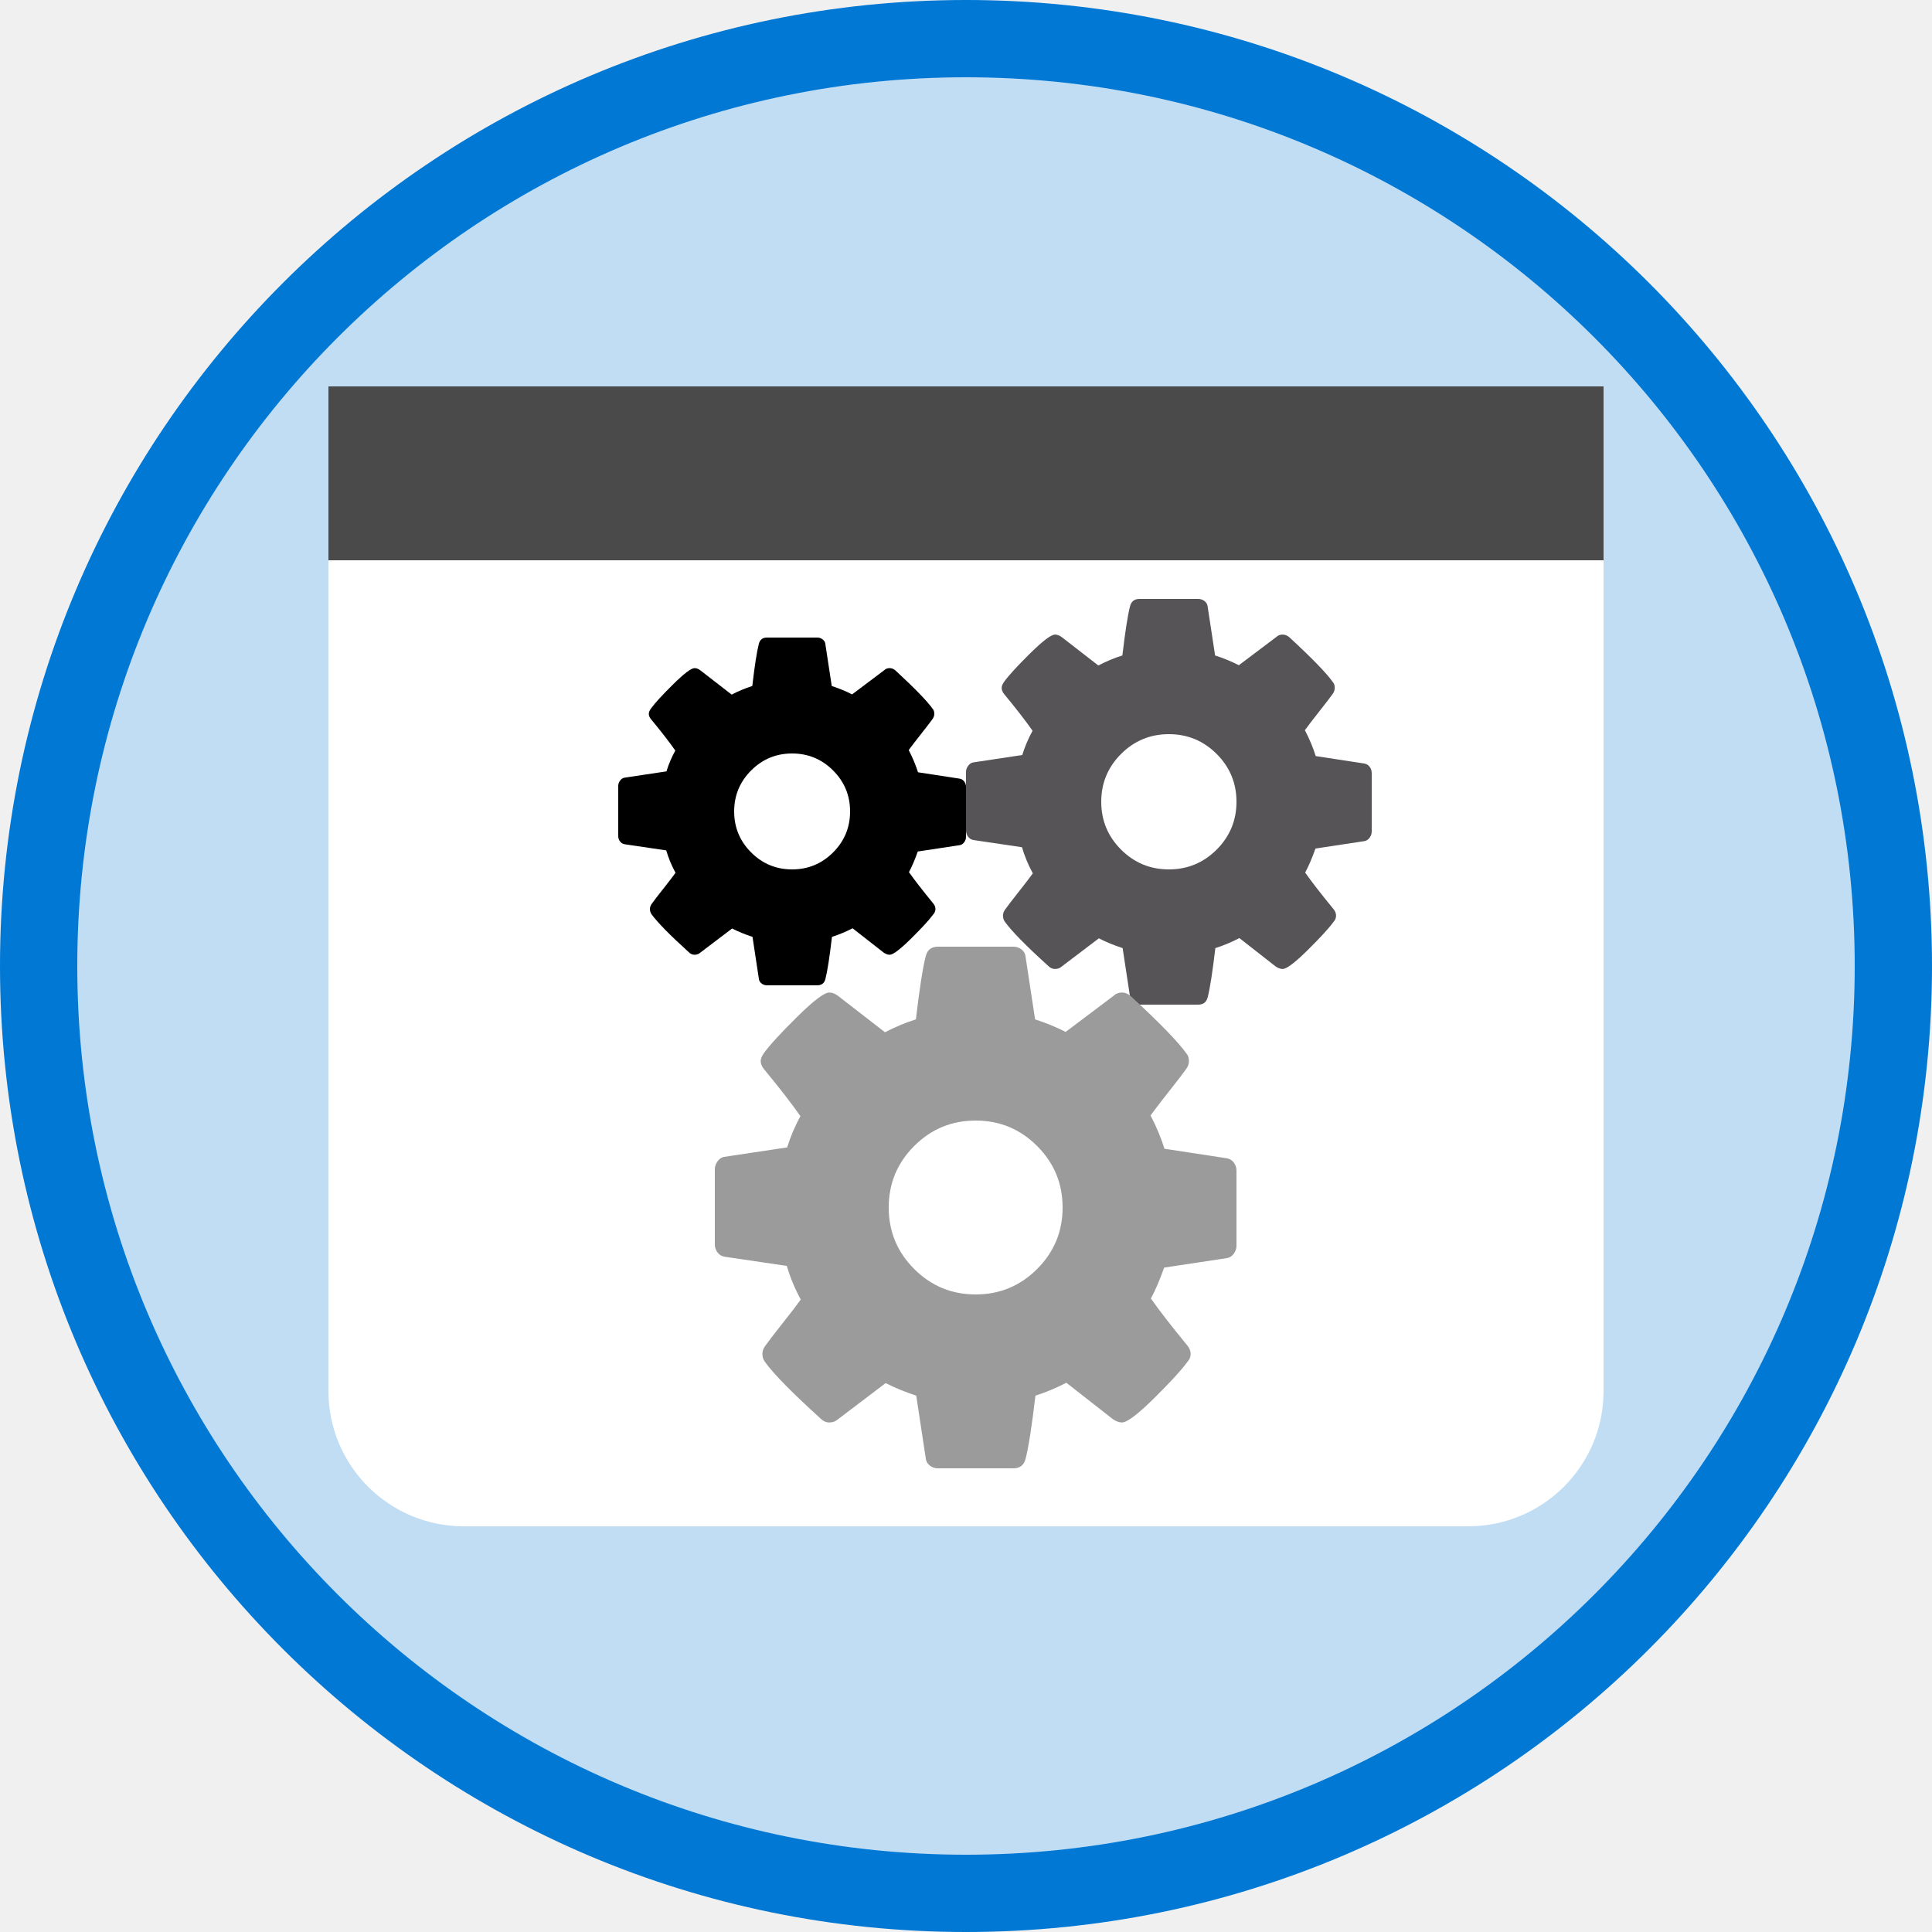
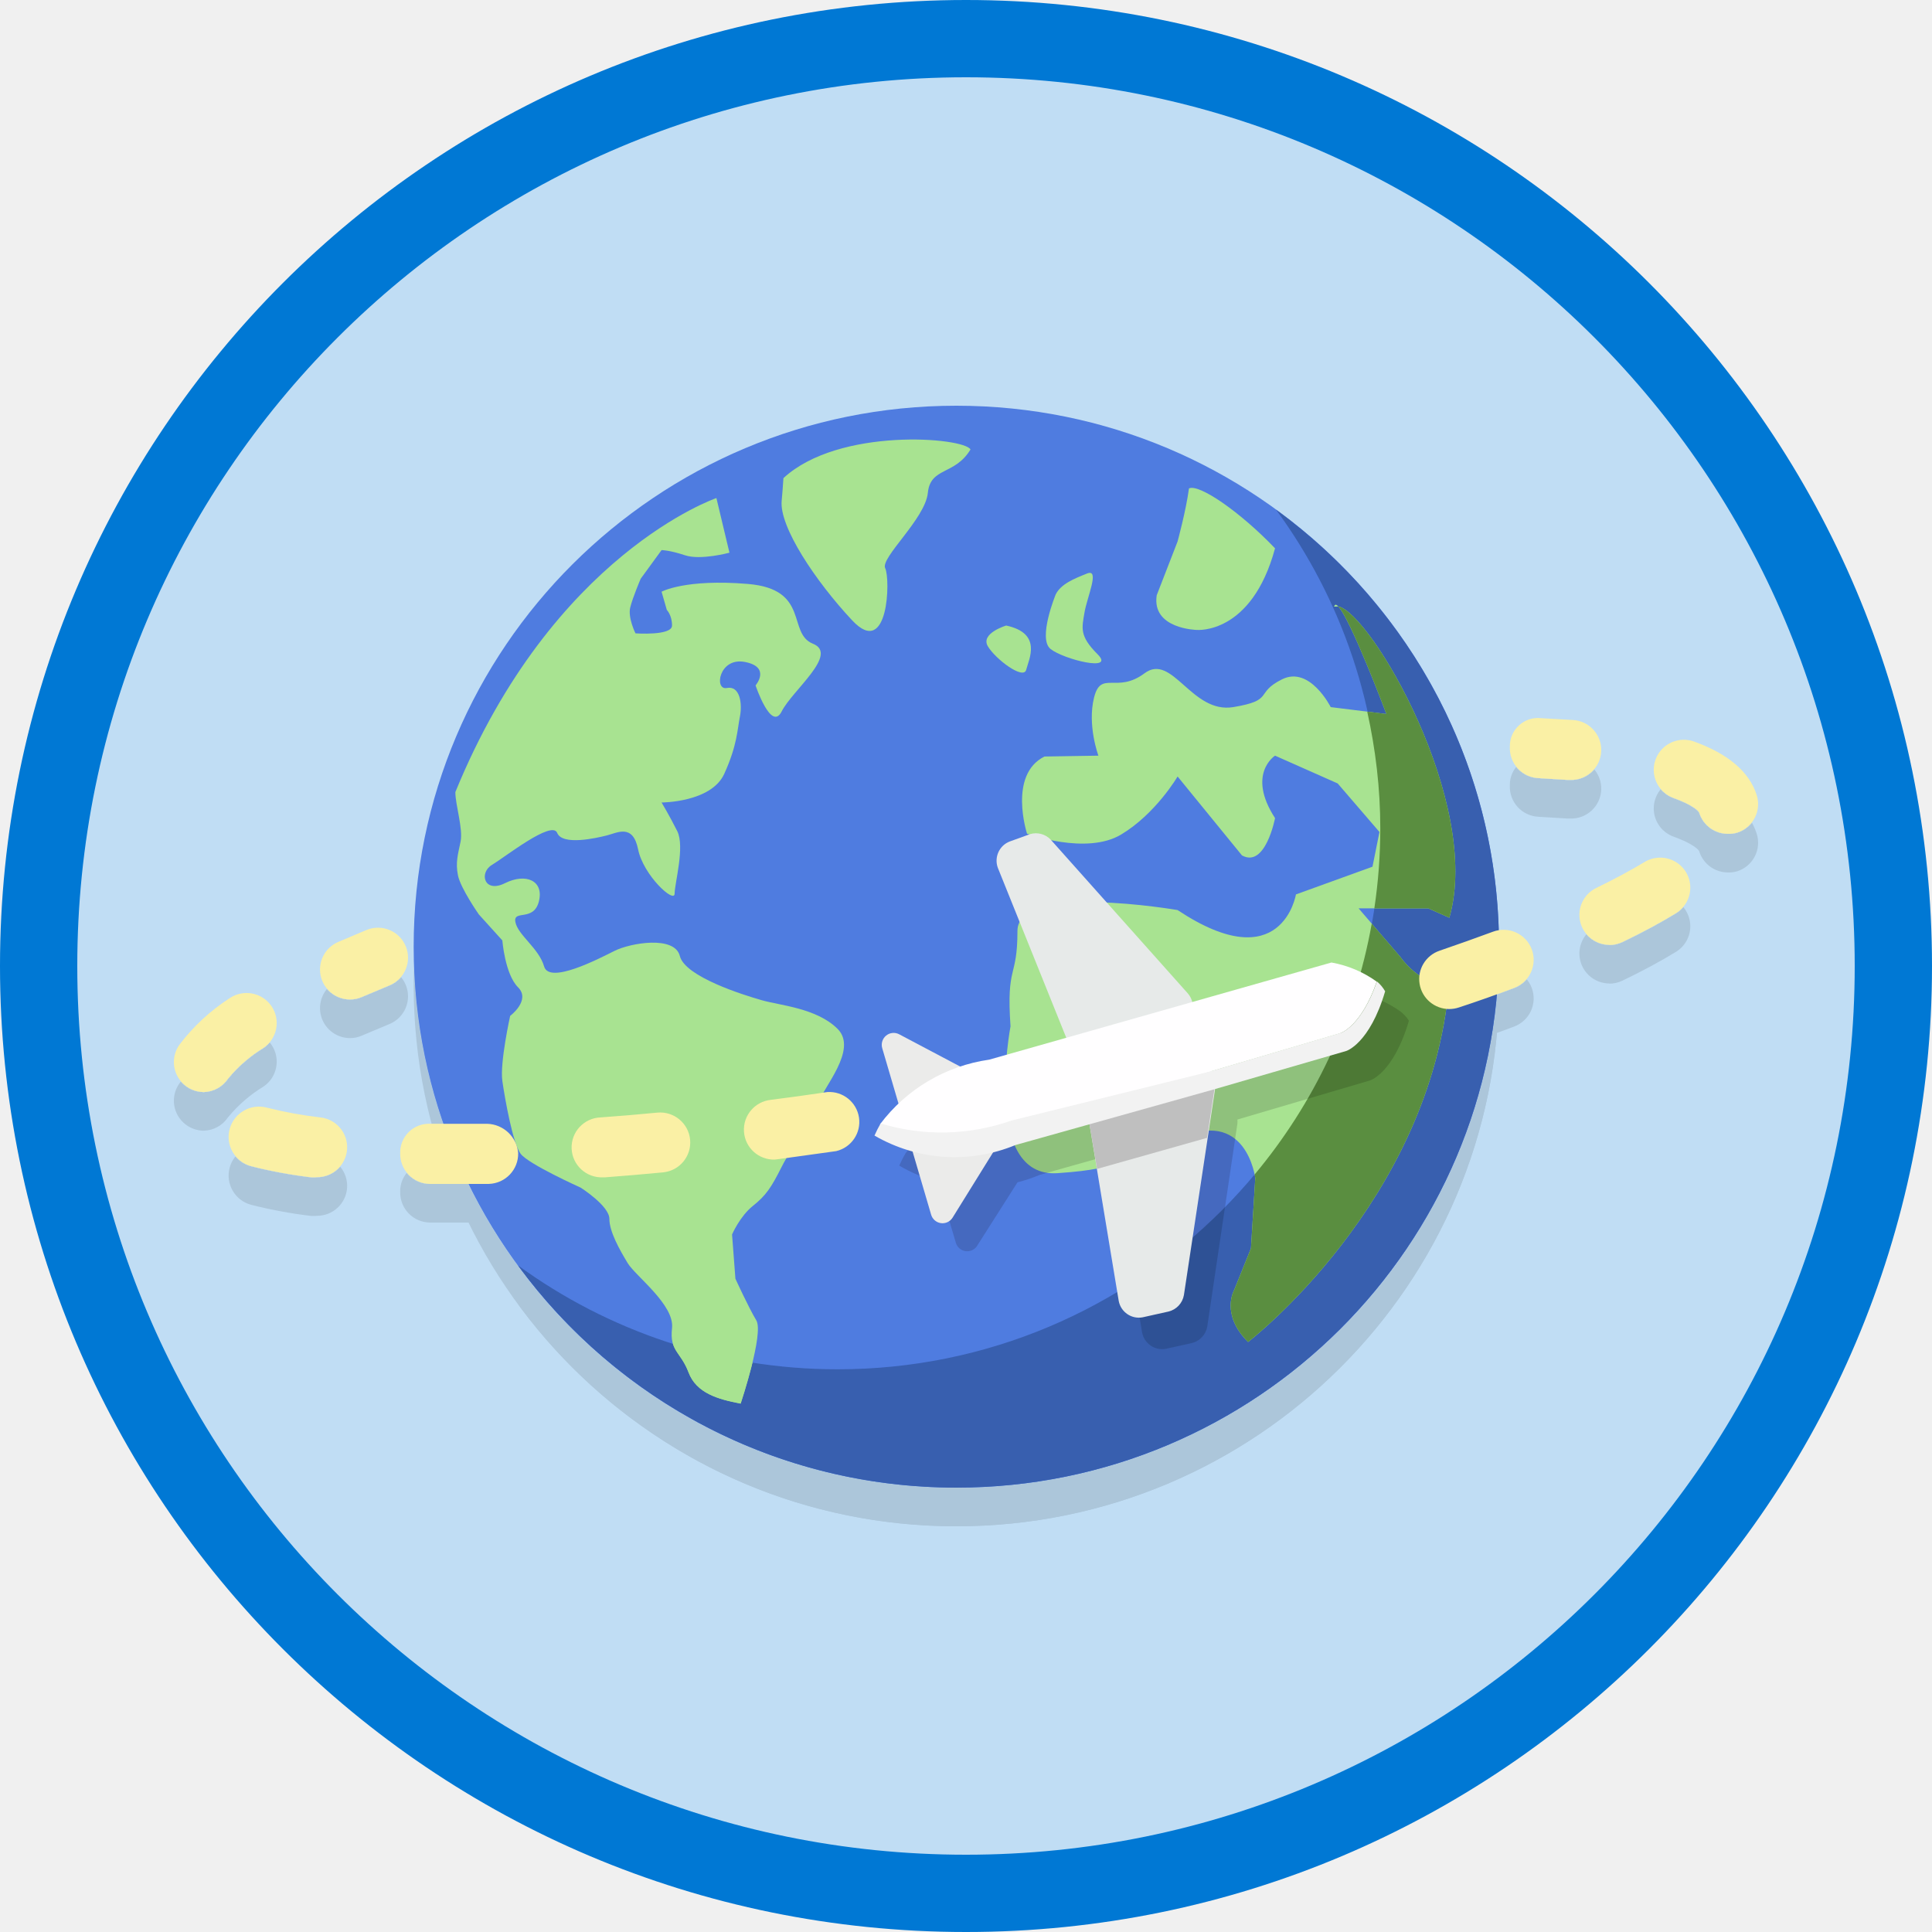
<svg xmlns="http://www.w3.org/2000/svg" width="100px" height="100px" viewBox="0 0 100 100" version="1.1">
-   <g id="Page-1" stroke="none" stroke-width="1" fill="none" fill-rule="evenodd">
-     <g id="tour-azure-portal" transform="translate(2, 2)">
-       <rect id="BG" fill="#C0DDF4" x="0" y="0" width="96" height="96" rx="48" />
-       <g id="Azure-Border" stroke="#0078D4" stroke-width="4">
-         <rect id="Rectangle" x="0" y="0" width="96" height="96" rx="48" />
-       </g>
-       <rect id="Rectangle" fill="#FFFFFF" x="15" y="18" width="66" height="59" rx="7" />
-       <rect id="Rectangle" fill="#4A4A4A" x="15" y="18" width="66" height="9" />
-       <g id="gear" transform="translate(39, 40) scale(-1, 1) rotate(-180) translate(-39, -40) translate(30, 31)" fill="#000000" fill-rule="nonzero">
-         <path d="M12,9 C12,9.828 11.707,10.535 11.121,11.121 C10.535,11.707 9.828,12 9,12 C8.172,12 7.465,11.707 6.879,11.121 C6.293,10.535 6,9.828 6,9 C6,8.172 6.293,7.465 6.879,6.879 C7.465,6.293 8.172,6 9,6 C9.828,6 10.535,6.293 11.121,6.879 C11.707,7.465 12,8.172 12,9 Z M18,10.277 L18,7.676 C18,7.582 17.969,7.492 17.906,7.406 C17.844,7.32 17.766,7.27 17.672,7.254 L15.504,6.926 C15.355,6.504 15.203,6.148 15.047,5.859 C15.32,5.469 15.738,4.93 16.301,4.242 C16.379,4.148 16.418,4.051 16.418,3.949 C16.418,3.848 16.383,3.758 16.312,3.68 C16.102,3.391 15.715,2.969 15.152,2.414 C14.59,1.859 14.223,1.582 14.051,1.582 C13.957,1.582 13.855,1.617 13.746,1.688 L12.129,2.953 C11.785,2.773 11.43,2.625 11.062,2.508 C10.938,1.445 10.824,0.719 10.723,0.328 C10.668,0.109 10.527,0 10.301,0 L7.699,0 C7.59,0 7.494,0.033 7.412,0.1 C7.33,0.166 7.285,0.25 7.277,0.352 L6.949,2.508 C6.566,2.633 6.215,2.777 5.895,2.941 L4.242,1.688 C4.164,1.617 4.066,1.582 3.949,1.582 C3.84,1.582 3.742,1.625 3.656,1.711 C2.672,2.602 2.027,3.258 1.723,3.68 C1.668,3.758 1.641,3.848 1.641,3.949 C1.641,4.043 1.672,4.133 1.734,4.219 C1.852,4.383 2.051,4.643 2.332,4.998 C2.613,5.354 2.824,5.629 2.965,5.824 C2.754,6.215 2.594,6.602 2.484,6.984 L0.34,7.301 C0.238,7.316 0.156,7.365 0.094,7.447 C0.031,7.529 0,7.621 0,7.723 L0,10.324 C0,10.418 0.031,10.508 0.094,10.594 C0.156,10.68 0.23,10.73 0.316,10.746 L2.496,11.074 C2.605,11.434 2.758,11.793 2.953,12.152 C2.641,12.598 2.223,13.137 1.699,13.77 C1.621,13.863 1.582,13.957 1.582,14.051 C1.582,14.129 1.617,14.219 1.688,14.32 C1.891,14.602 2.275,15.021 2.842,15.58 C3.408,16.139 3.777,16.418 3.949,16.418 C4.051,16.418 4.152,16.379 4.254,16.301 L5.871,15.047 C6.215,15.227 6.57,15.375 6.938,15.492 C7.062,16.555 7.176,17.281 7.277,17.672 C7.332,17.891 7.473,18 7.699,18 L10.301,18 C10.41,18 10.506,17.967 10.588,17.9 C10.67,17.834 10.715,17.75 10.723,17.648 L11.051,15.492 C11.434,15.367 11.785,15.223 12.105,15.059 L13.77,16.312 C13.84,16.383 13.934,16.418 14.051,16.418 C14.152,16.418 14.25,16.379 14.344,16.301 C15.352,15.371 15.996,14.707 16.277,14.309 C16.332,14.246 16.359,14.16 16.359,14.051 C16.359,13.957 16.328,13.867 16.266,13.781 C16.148,13.617 15.949,13.357 15.668,13.002 C15.387,12.646 15.176,12.371 15.035,12.176 C15.238,11.785 15.398,11.402 15.516,11.027 L17.66,10.699 C17.762,10.684 17.844,10.635 17.906,10.553 C17.969,10.471 18,10.379 18,10.277 Z" id="path3029" />
-       </g>
-       <g id="gear" transform="translate(58.5, 39.5) scale(-1, 1) rotate(-180) translate(-58.5, -39.5) translate(48, 29)" fill="#565456" fill-rule="nonzero">
-         <path d="M14,10.5 C14,11.466 13.658,12.291 12.975,12.975 C12.291,13.658 11.466,14 10.5,14 C9.534,14 8.709,13.658 8.025,12.975 C7.342,12.291 7,11.466 7,10.5 C7,9.534 7.342,8.709 8.025,8.025 C8.709,7.342 9.534,7 10.5,7 C11.466,7 12.291,7.342 12.975,8.025 C13.658,8.709 14,9.534 14,10.5 Z M21,11.99 L21,8.955 C21,8.846 20.964,8.741 20.891,8.641 C20.818,8.54 20.727,8.481 20.617,8.463 L18.088,8.08 C17.915,7.588 17.737,7.173 17.555,6.836 C17.874,6.38 18.361,5.751 19.018,4.949 C19.109,4.84 19.154,4.726 19.154,4.607 C19.154,4.489 19.113,4.384 19.031,4.293 C18.785,3.956 18.334,3.464 17.678,2.816 C17.021,2.169 16.593,1.846 16.393,1.846 C16.283,1.846 16.165,1.887 16.037,1.969 L14.15,3.445 C13.749,3.236 13.335,3.062 12.906,2.926 C12.76,1.686 12.628,0.839 12.51,0.383 C12.446,0.128 12.282,0 12.018,0 L8.982,0 C8.855,0 8.743,0.039 8.647,0.116 C8.552,0.194 8.499,0.292 8.49,0.41 L8.107,2.926 C7.661,3.072 7.251,3.24 6.877,3.432 L4.949,1.969 C4.858,1.887 4.744,1.846 4.607,1.846 C4.48,1.846 4.366,1.896 4.266,1.996 C3.117,3.035 2.365,3.801 2.01,4.293 C1.946,4.384 1.914,4.489 1.914,4.607 C1.914,4.717 1.951,4.822 2.023,4.922 C2.16,5.113 2.393,5.416 2.721,5.831 C3.049,6.246 3.295,6.567 3.459,6.795 C3.213,7.251 3.026,7.702 2.898,8.148 L0.396,8.518 C0.278,8.536 0.182,8.593 0.109,8.688 C0.036,8.784 0,8.891 0,9.01 L0,12.045 C0,12.154 0.036,12.259 0.109,12.359 C0.182,12.46 0.269,12.519 0.369,12.537 L2.912,12.92 C3.04,13.339 3.217,13.758 3.445,14.178 C3.081,14.697 2.593,15.326 1.982,16.064 C1.891,16.174 1.846,16.283 1.846,16.393 C1.846,16.484 1.887,16.589 1.969,16.707 C2.206,17.035 2.655,17.525 3.315,18.177 C3.976,18.828 4.407,19.154 4.607,19.154 C4.726,19.154 4.844,19.109 4.963,19.018 L6.85,17.555 C7.251,17.764 7.665,17.938 8.094,18.074 C8.24,19.314 8.372,20.161 8.49,20.617 C8.554,20.872 8.718,21 8.982,21 L12.018,21 C12.145,21 12.257,20.961 12.353,20.884 C12.448,20.806 12.501,20.708 12.51,20.59 L12.893,18.074 C13.339,17.928 13.749,17.76 14.123,17.568 L16.064,19.031 C16.146,19.113 16.256,19.154 16.393,19.154 C16.511,19.154 16.625,19.109 16.734,19.018 C17.91,17.933 18.662,17.158 18.99,16.693 C19.054,16.62 19.086,16.52 19.086,16.393 C19.086,16.283 19.049,16.178 18.977,16.078 C18.84,15.887 18.607,15.584 18.279,15.169 C17.951,14.754 17.705,14.433 17.541,14.205 C17.778,13.749 17.965,13.303 18.102,12.865 L20.604,12.482 C20.722,12.464 20.818,12.407 20.891,12.312 C20.964,12.216 21,12.109 21,11.99 Z" id="path3029" />
-       </g>
-       <g id="gear" transform="translate(48.5, 60.5) scale(-1, 1) rotate(-180) translate(-48.5, -60.5) translate(35, 47)" fill="#9B9B9B" fill-rule="nonzero">
-         <path d="M18,13.5 C18,14.742 17.561,15.803 16.682,16.682 C15.803,17.561 14.742,18 13.5,18 C12.258,18 11.197,17.561 10.318,16.682 C9.439,15.803 9,14.742 9,13.5 C9,12.258 9.439,11.197 10.318,10.318 C11.197,9.439 12.258,9 13.5,9 C14.742,9 15.803,9.439 16.682,10.318 C17.561,11.197 18,12.258 18,13.5 Z M27,15.416 L27,11.514 C27,11.373 26.953,11.238 26.859,11.109 C26.766,10.98 26.648,10.904 26.508,10.881 L23.256,10.389 C23.033,9.756 22.805,9.223 22.57,8.789 C22.98,8.203 23.607,7.395 24.451,6.363 C24.568,6.223 24.627,6.076 24.627,5.924 C24.627,5.771 24.574,5.637 24.469,5.52 C24.152,5.086 23.572,4.453 22.729,3.621 C21.885,2.789 21.334,2.373 21.076,2.373 C20.936,2.373 20.783,2.426 20.619,2.531 L18.193,4.43 C17.678,4.16 17.145,3.938 16.594,3.762 C16.406,2.168 16.236,1.078 16.084,0.492 C16.002,0.164 15.791,0 15.451,0 L11.549,0 C11.385,0 11.241,0.05 11.118,0.149 C10.995,0.249 10.928,0.375 10.916,0.527 L10.424,3.762 C9.85,3.949 9.322,4.166 8.842,4.412 L6.363,2.531 C6.246,2.426 6.1,2.373 5.924,2.373 C5.76,2.373 5.613,2.438 5.484,2.566 C4.008,3.902 3.041,4.887 2.584,5.52 C2.502,5.637 2.461,5.771 2.461,5.924 C2.461,6.064 2.508,6.199 2.602,6.328 C2.777,6.574 3.076,6.964 3.498,7.497 C3.92,8.03 4.236,8.443 4.447,8.736 C4.131,9.322 3.891,9.902 3.727,10.477 L0.51,10.951 C0.357,10.975 0.234,11.048 0.141,11.171 C0.047,11.294 0,11.432 0,11.584 L0,15.486 C0,15.627 0.047,15.762 0.141,15.891 C0.234,16.02 0.346,16.096 0.475,16.119 L3.744,16.611 C3.908,17.15 4.137,17.689 4.43,18.229 C3.961,18.896 3.334,19.705 2.549,20.654 C2.432,20.795 2.373,20.936 2.373,21.076 C2.373,21.193 2.426,21.328 2.531,21.48 C2.836,21.902 3.413,22.532 4.263,23.37 C5.112,24.208 5.666,24.627 5.924,24.627 C6.076,24.627 6.229,24.568 6.381,24.451 L8.807,22.57 C9.322,22.84 9.855,23.062 10.406,23.238 C10.594,24.832 10.764,25.922 10.916,26.508 C10.998,26.836 11.209,27 11.549,27 L15.451,27 C15.615,27 15.759,26.95 15.882,26.851 C16.005,26.751 16.072,26.625 16.084,26.473 L16.576,23.238 C17.15,23.051 17.678,22.834 18.158,22.588 L20.654,24.469 C20.76,24.574 20.9,24.627 21.076,24.627 C21.229,24.627 21.375,24.568 21.516,24.451 C23.027,23.057 23.994,22.061 24.416,21.463 C24.498,21.369 24.539,21.24 24.539,21.076 C24.539,20.936 24.492,20.801 24.398,20.672 C24.223,20.426 23.924,20.036 23.502,19.503 C23.08,18.97 22.764,18.557 22.553,18.264 C22.857,17.678 23.098,17.104 23.273,16.541 L26.49,16.049 C26.643,16.025 26.766,15.952 26.859,15.829 C26.953,15.706 27,15.568 27,15.416 Z" id="path3029" />
+   <defs>
+     <filter x="-1.2%" y="-1.8%" width="102.4%" height="108.9%" filterUnits="objectBoundingBox" id="filter-1">
+       <feOffset dx="0" dy="2" in="SourceAlpha" result="shadowOffsetOuter1" />
+       <feColorMatrix values="0 0 0 0 0   0 0 0 0 0   0 0 0 0 0  0 0 0 0.104 0" type="matrix" in="shadowOffsetOuter1" result="shadowMatrixOuter1" />
+       <feMerge>
+         <feMergeNode in="shadowMatrixOuter1" />
+         <feMergeNode in="SourceGraphic" />
+       </feMerge>
+     </filter>
+   </defs>
+   <g id="Badges-FINAL" stroke="none" stroke-width="1" fill="none" fill-rule="evenodd">
+     <g id="Cloud-Foundations" transform="translate(-578, -560)">
+       <g id="tour-the-services-and-features-of-azure" transform="translate(578, 560)">
+         <rect id="BG" fill="#C0DDF4" x="2" y="2" width="96" height="96" rx="48" />
+         <g id="TourServicesAndFeaturesAzure" filter="url(#filter-1)" transform="translate(9, 21)">
+           <g id="Earth" transform="translate(12.41111, 0)">
+             <path d="M56.178,28 C56.178,43.464 43.602,56 28.089,56 C12.576,56 0,43.464 0,28 C0,12.536 12.576,0 28.089,0 C43.602,0 56.178,12.536 56.178,28" id="Fill-200" fill="#507BE0" />
+             <path d="M44.637,5.38 C48.028,10.007 50.033,15.706 50.033,21.875 C50.033,37.339 37.457,49.875 21.944,49.875 C15.756,49.875 10.038,47.876 5.397,44.495 C10.506,51.468 18.764,56 28.089,56 C43.602,56 56.178,43.464 56.178,28 C56.178,18.705 51.631,10.472 44.637,5.38" id="Fill-201" fill="#375FAF" />
+             <path d="M39.541,7.024 C39.541,7.024 39.978,5.421 40.13,4.28 C40.658,4.031 42.785,5.5 44.585,7.381 C43.369,11.872 40.531,11.605 40.531,11.605 C40.531,11.605 38.19,11.557 38.461,9.808 L39.541,7.024" id="Fill-202" fill="#A8E391" />
+             <path d="M33.234,9.763 C33.506,9.224 34.181,8.954 34.857,8.684 C35.532,8.415 34.857,9.896 34.722,10.704 C34.586,11.513 34.451,11.917 35.397,12.861 C36.343,13.803 33.641,13.13 32.964,12.591 C32.289,12.053 33.234,9.763 33.234,9.763" id="Fill-203" fill="#A8E391" />
+             <path d="M20.997,36.029 C20.862,36.7 19.588,38.317 19.049,39.393 C18.508,40.471 18.237,40.875 17.562,41.414 C16.886,41.952 16.48,42.896 16.48,42.896 L16.654,45.186 C16.654,45.186 17.329,46.666 17.735,47.341 C18.141,48.014 16.924,51.65 16.924,51.65 C15.753,51.426 14.634,51.113 14.228,50.034 C13.823,48.956 13.238,48.956 13.373,47.744 C13.508,46.533 11.481,45.049 11.077,44.377 C10.671,43.704 10.13,42.76 10.13,42.088 C10.13,41.414 8.643,40.471 8.643,40.471 C8.643,40.471 5.942,39.259 5.537,38.72 C5.131,38.181 4.726,35.892 4.59,34.95 C4.456,34.006 4.995,31.581 4.995,31.581 C4.995,31.581 6.076,30.773 5.401,30.1 C4.726,29.426 4.59,27.676 4.59,27.676 L3.374,26.331 C3.374,26.331 2.429,24.981 2.293,24.309 C2.158,23.637 2.293,23.23 2.429,22.558 C2.563,21.885 2.158,20.673 2.158,19.998 C7.203,7.661 15.67,4.779 15.67,4.779 L16.345,7.607 C16.345,7.607 14.859,8.011 14.048,7.742 C13.238,7.473 12.832,7.473 12.832,7.473 L11.752,8.954 C11.752,8.954 11.346,9.896 11.211,10.436 C11.077,10.975 11.481,11.782 11.481,11.782 C11.481,11.782 13.373,11.917 13.373,11.378 C13.373,10.839 13.103,10.57 13.103,10.57 L12.832,9.627 C12.832,9.627 14.048,8.954 17.292,9.224 C20.535,9.492 19.318,11.782 20.669,12.321 C22.02,12.861 19.588,14.745 19.049,15.823 C18.508,16.901 17.697,14.477 17.697,14.477 C17.697,14.477 18.508,13.533 17.155,13.265 C15.804,12.995 15.535,14.745 16.211,14.611 C16.886,14.477 17.022,15.418 16.886,16.094 C16.751,16.766 16.751,17.573 16.075,19.056 C15.4,20.537 12.832,20.537 12.832,20.537 C12.832,20.537 13.238,21.212 13.643,22.018 C14.048,22.827 13.508,24.713 13.508,25.252 C13.508,25.791 11.887,24.309 11.617,22.962 C11.346,21.614 10.535,22.11 9.995,22.243 C9.455,22.379 7.698,22.782 7.428,22.11 C7.157,21.436 4.726,23.365 4.049,23.769 C3.374,24.174 3.645,25.252 4.726,24.713 C5.806,24.174 6.752,24.579 6.482,25.655 C6.212,26.732 5.131,26.059 5.267,26.732 C5.401,27.405 6.482,28.081 6.752,29.023 C7.022,29.965 9.59,28.619 10.401,28.215 C11.211,27.81 13.508,27.405 13.778,28.484 C14.048,29.56 17.078,30.504 18.025,30.773 C18.971,31.044 20.862,31.177 21.943,32.255 C23.024,33.332 21.133,35.352 20.997,36.029" id="Fill-204" fill="#A8E391" />
+             <path d="M16.924,51.65 C16.924,51.65 17.275,50.601 17.536,49.526 C16.126,49.304 14.754,48.971 13.421,48.548 C13.57,49.043 13.942,49.271 14.228,50.034 C14.634,51.113 15.753,51.426 16.924,51.65" id="Fill-205" fill="#A8E391" />
+             <path d="M26.614,4.509 C26.48,5.858 24.138,7.877 24.408,8.415 C24.678,8.954 24.587,13.13 22.696,11.109 C20.804,9.088 18.913,6.26 19.049,4.913 C19.076,4.644 19.107,4.218 19.139,3.748 C22.006,1.095 28.48,1.638 28.822,2.264 C28.01,3.612 26.75,3.163 26.614,4.509" id="Fill-206" fill="#A8E391" />
+             <path d="M29.722,12.456 C29.317,11.782 30.668,11.378 30.668,11.378 C32.559,11.782 31.839,13.13 31.704,13.668 C31.568,14.207 30.128,13.13 29.722,12.456" id="Fill-207" fill="#A8E391" />
+             <path d="M51.071,28.529 C51.071,28.529 52.11,30.058 53.594,29.965 C52.618,41.228 43.189,48.462 43.189,48.462 C41.747,47.028 42.469,45.77 42.469,45.77 L43.338,43.614 L43.562,39.979 C43.562,39.979 43.099,36.207 39.495,38.002 C35.622,38.99 37.244,39.451 33.327,39.723 C29.407,39.989 30.893,32.121 30.893,32.121 C30.668,28.888 31.252,29.698 31.252,27.182 C31.252,24.668 39.541,26.105 39.541,26.105 C44.946,29.698 45.666,25.295 45.666,25.295 L49.629,23.86 L49.989,22.063 L47.827,19.551 L44.585,18.113 C44.585,18.113 43.099,19.056 44.585,21.346 C44.585,21.346 44.09,23.95 42.873,23.276 L39.541,19.191 C39.541,19.191 38.415,21.122 36.613,22.198 C34.813,23.276 31.748,22.152 31.748,22.152 C31.748,22.152 30.759,19.101 32.651,18.157 L35.442,18.113 C35.442,18.113 34.857,16.541 35.217,15.105 C35.577,13.668 36.388,14.927 37.829,13.849 C39.271,12.771 40.261,15.957 42.423,15.6 C44.585,15.24 43.504,14.881 44.946,14.162 C46.386,13.444 47.467,15.6 47.467,15.6 L50.35,15.957 C50.35,15.957 48.502,11.043 47.849,10.383 L47.648,10.392 C47.682,10.277 47.752,10.286 47.849,10.383 C49.525,10.693 55.314,20.581 53.606,26.503 C53.009,26.238 52.513,26.015 52.513,26.015 L48.909,26.015 L51.071,28.529" id="Fill-208" fill="#A8E391" />
+             <path d="M51.071,28.528 L49.59,26.807 C48.719,31.689 46.585,36.134 43.529,39.79 C43.553,39.905 43.562,39.979 43.562,39.979 L43.338,43.614 L42.469,45.77 C42.469,45.77 41.747,47.028 43.189,48.462 C43.189,48.462 52.618,41.228 53.594,29.965 C52.11,30.058 51.071,28.528 51.071,28.528" id="Fill-209" fill="#5A8E3F" />
+             <path d="M47.648,10.392 L47.849,10.383 C47.752,10.286 47.682,10.277 47.648,10.392" id="Fill-210" fill="#A8E391" />
+             <path d="M50.033,21.875 C50.033,23.282 49.926,24.664 49.725,26.015 L52.513,26.015 C52.513,26.015 53.009,26.238 53.606,26.503 C55.314,20.581 49.525,10.693 47.849,10.383 C48.502,11.043 50.35,15.957 50.35,15.957 L49.357,15.834 C49.788,17.782 50.033,19.799 50.033,21.875" id="Fill-211" fill="#5A8E3F" />
+           </g>
+           <path d="M13.915,40.279 L13.252,40.279 C12.838,40.274 12.442,40.105 12.154,39.808 C11.865,39.512 11.707,39.113 11.714,38.7 C11.7,38.281 11.864,37.876 12.166,37.584 C12.467,37.293 12.878,37.141 13.298,37.167 L13.915,37.167 C14.652,37.167 15.419,37.167 16.217,37.167 C17.06,37.192 17.75,37.844 17.82,38.682 C17.84,39.54 17.161,40.254 16.3,40.279 C15.477,40.279 14.682,40.279 13.915,40.279 Z M22.203,39.939 C21.343,39.972 20.62,39.304 20.587,38.448 C20.554,37.591 21.224,36.87 22.083,36.837 C23.041,36.769 24.02,36.687 25.021,36.589 C25.878,36.508 26.639,37.134 26.72,37.989 C26.801,38.843 26.173,39.601 25.316,39.682 C24.29,39.78 23.29,39.866 22.314,39.939 L22.203,39.939 Z M7.321,39.939 L7.128,39.939 C6.073,39.815 5.027,39.622 3.997,39.361 C3.158,39.135 2.661,38.274 2.887,37.438 C3.114,36.601 3.977,36.106 4.817,36.332 C5.725,36.561 6.648,36.729 7.579,36.837 C8.407,36.926 9.017,37.648 8.966,38.476 C8.914,39.303 8.218,39.944 7.386,39.93 L7.321,39.939 Z M31.099,39.021 C30.264,39.042 29.562,38.402 29.508,37.572 C29.454,36.741 30.066,36.016 30.896,35.928 C31.86,35.805 32.836,35.671 33.825,35.524 C34.63,35.474 35.341,36.046 35.461,36.842 C35.581,37.638 35.07,38.393 34.285,38.581 L31.311,38.994 L31.099,39.021 Z M1.557,35.524 C0.972,35.524 0.437,35.198 0.171,34.679 C-0.096,34.16 -0.047,33.536 0.295,33.064 C1.012,32.122 1.887,31.311 2.883,30.668 C3.595,30.184 4.566,30.367 5.051,31.076 C5.537,31.786 5.354,32.754 4.642,33.238 C3.942,33.664 3.319,34.204 2.8,34.835 C2.521,35.251 2.058,35.508 1.557,35.524 Z M66.019,31.228 C65.256,31.23 64.604,30.682 64.479,29.932 C64.353,29.182 64.791,28.452 65.513,28.208 C66.476,27.877 67.397,27.55 68.275,27.225 C69.081,26.924 69.98,27.331 70.283,28.134 C70.585,28.938 70.177,29.834 69.371,30.135 C68.438,30.49 67.486,30.827 66.516,31.145 C66.344,31.203 66.164,31.231 65.982,31.228 L66.019,31.228 Z M74.307,27.905 C73.582,27.905 72.952,27.406 72.789,26.702 C72.626,25.997 72.973,25.274 73.626,24.958 C74.559,24.505 75.391,24.058 76.121,23.618 C76.597,23.329 77.19,23.315 77.679,23.581 C78.167,23.847 78.476,24.353 78.489,24.908 C78.502,25.463 78.217,25.982 77.742,26.271 C76.944,26.76 76.023,27.256 74.979,27.758 C74.761,27.863 74.522,27.917 74.279,27.914 L74.307,27.905 Z M80.44,22.158 C79.764,22.159 79.165,21.725 78.958,21.084 C78.958,20.992 78.598,20.653 77.622,20.304 C77.099,20.114 76.718,19.66 76.621,19.113 C76.525,18.566 76.729,18.01 77.155,17.653 C77.582,17.297 78.167,17.194 78.691,17.385 C80.449,18.018 81.536,18.945 81.923,20.139 C82.189,20.952 81.744,21.827 80.928,22.094 C80.761,22.145 80.587,22.166 80.413,22.158 L80.44,22.158 Z M72.263,19.368 L72.143,19.368 L70.633,19.276 C70.22,19.257 69.831,19.075 69.553,18.77 C69.275,18.465 69.13,18.062 69.15,17.651 C69.139,17.231 69.312,16.827 69.623,16.544 C69.933,16.26 70.352,16.125 70.771,16.173 L72.382,16.265 C73.242,16.298 73.912,17.019 73.879,17.876 C73.846,18.733 73.122,19.4 72.263,19.368 Z M9.099,30.732 C8.365,30.722 7.738,30.203 7.594,29.486 C7.45,28.769 7.827,28.049 8.5,27.758 L9.974,27.134 C10.77,26.809 11.679,27.189 12.004,27.983 C12.33,28.776 11.948,29.682 11.152,30.007 L9.753,30.594 C9.547,30.688 9.324,30.735 9.099,30.732 Z" id="Dashes" fill="#FAF0A5" fill-rule="nonzero" />
+           <g id="Plane" transform="translate(36, 22)" fill-rule="nonzero">
+             <path d="M27.501,9.365 C26.803,8.862 26.002,8.524 25.157,8.374 L17.796,10.505 C17.754,10.38 17.689,10.265 17.605,10.164 L10.509,2.207 C10.236,1.92 9.828,1.809 9.448,1.919 L8.388,2.302 C7.846,2.511 7.571,3.119 7.773,3.666 L11.188,12.326 L7.497,13.391 C6.992,13.458 6.495,13.572 6.012,13.732 L2.83,12.028 C2.61,11.909 2.341,11.935 2.148,12.094 C1.955,12.252 1.877,12.513 1.95,12.752 L2.798,15.639 C2.453,15.962 2.14,16.319 1.865,16.704 C1.747,16.908 1.641,17.117 1.547,17.333 C2.17,17.701 2.841,17.98 3.541,18.163 L4.485,21.359 C4.561,21.569 4.745,21.722 4.965,21.757 C5.185,21.792 5.407,21.705 5.545,21.53 L7.666,18.195 C8.057,18.097 8.44,17.968 8.812,17.812 L12.588,16.747 L14.115,25.972 C14.227,26.547 14.782,26.924 15.356,26.813 L16.693,26.515 C17.103,26.415 17.415,26.08 17.488,25.663 L19.047,15.16 C19.054,15.089 19.054,15.017 19.047,14.947 L25.91,12.923 C25.91,12.923 27.119,12.571 27.925,9.833 C27.811,9.654 27.667,9.496 27.501,9.365 Z" id="Shape" fill="#000000" opacity="0.15" />
+             <path d="M11.379,15.117 L12.906,24.342 C13.018,24.918 13.573,25.294 14.147,25.183 L15.483,24.885 C15.894,24.785 16.206,24.451 16.279,24.033 L17.87,13.519 C17.898,13.379 17.898,13.234 17.87,13.093 L16.703,8.832 C16.661,8.679 16.585,8.537 16.48,8.417 L9.385,0.46 C9.112,0.173 8.703,0.062 8.324,0.172 L7.263,0.555 C6.721,0.764 6.447,1.372 6.648,1.919 L10.732,12.06 L10.732,12.177 L11.485,14.989 L11.379,15.117 Z" id="Shape" fill="#E7EAE9" />
+             <path d="M3.191,19.857 L0.666,11.261 C0.593,11.021 0.672,10.761 0.865,10.602 C1.058,10.444 1.327,10.418 1.547,10.537 L5.736,12.752 C5.927,12.853 6.052,13.047 6.065,13.263 L6.203,15.82 L6.426,16.608 L4.304,20.028 C4.174,20.235 3.933,20.345 3.692,20.308 C3.451,20.271 3.254,20.094 3.191,19.857 Z" id="Shape" fill="#EBEBEA" />
+             <path d="M6.203,11.847 L23.916,6.819 C24.761,6.969 25.562,7.307 26.26,7.81 C25.464,10.121 24.393,10.473 24.393,10.473 L17.53,12.497 L7.263,15.362 C5.074,16.093 2.699,16.033 0.55,15.192 C1.919,13.369 3.952,12.167 6.203,11.847 Z" id="Shape" fill="#FFFEFF" />
+             <polygon id="Shape" fill="#BFBFBF" points="17.477 15.895 11.782 17.503 11.379 15.117 17.87 13.295" />
+             <path d="M7.348,15 L17.541,12.486 L24.404,10.462 C24.404,10.462 25.464,10.121 26.27,7.799 C26.441,7.943 26.584,8.116 26.695,8.31 C25.888,11.037 24.679,11.399 24.679,11.399 L17.817,13.391 L7.56,16.267 C5.184,17.25 2.488,17.069 0.263,15.777 C0.358,15.562 0.464,15.352 0.581,15.149 C2.796,15.822 5.166,15.77 7.348,15 Z" id="Shape" fill="#F2F2F2" />
+           </g>
+         </g>
+         <g id="Azure-Border" stroke="#0078D4" stroke-width="4">
+           <rect x="2" y="2" width="96" height="96" rx="48" />
+         </g>
      </g>
    </g>
  </g>
</svg>
